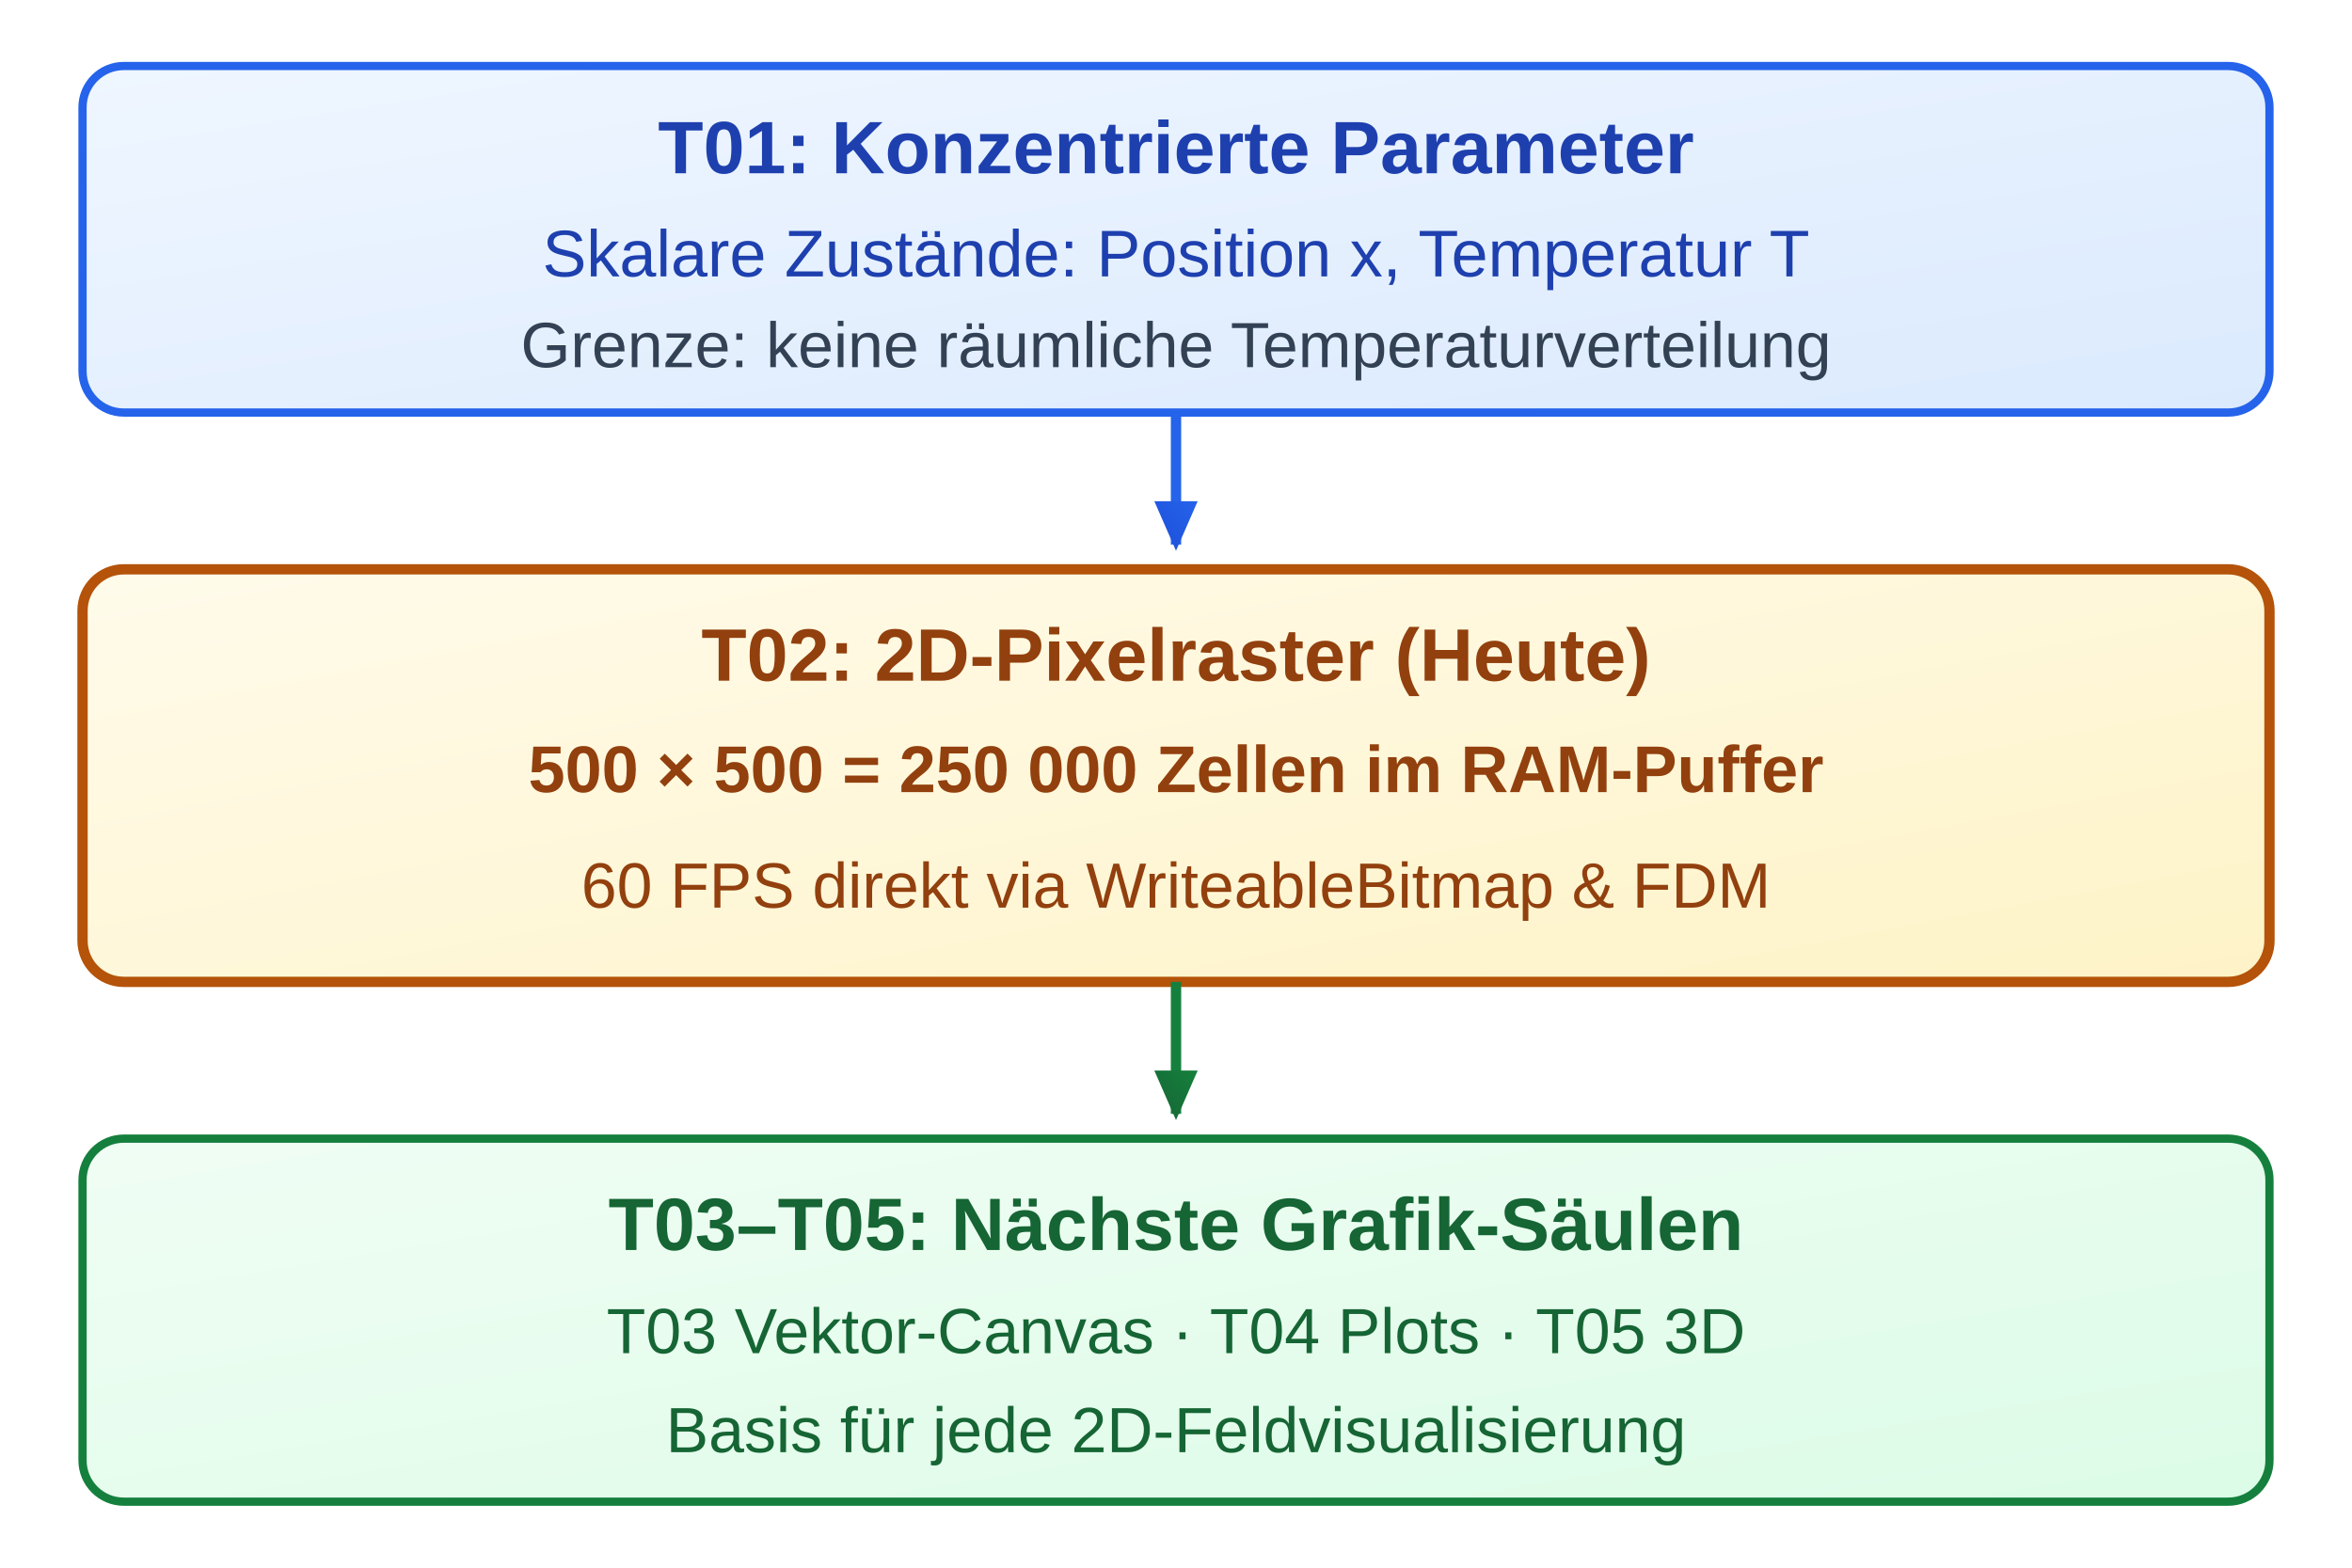
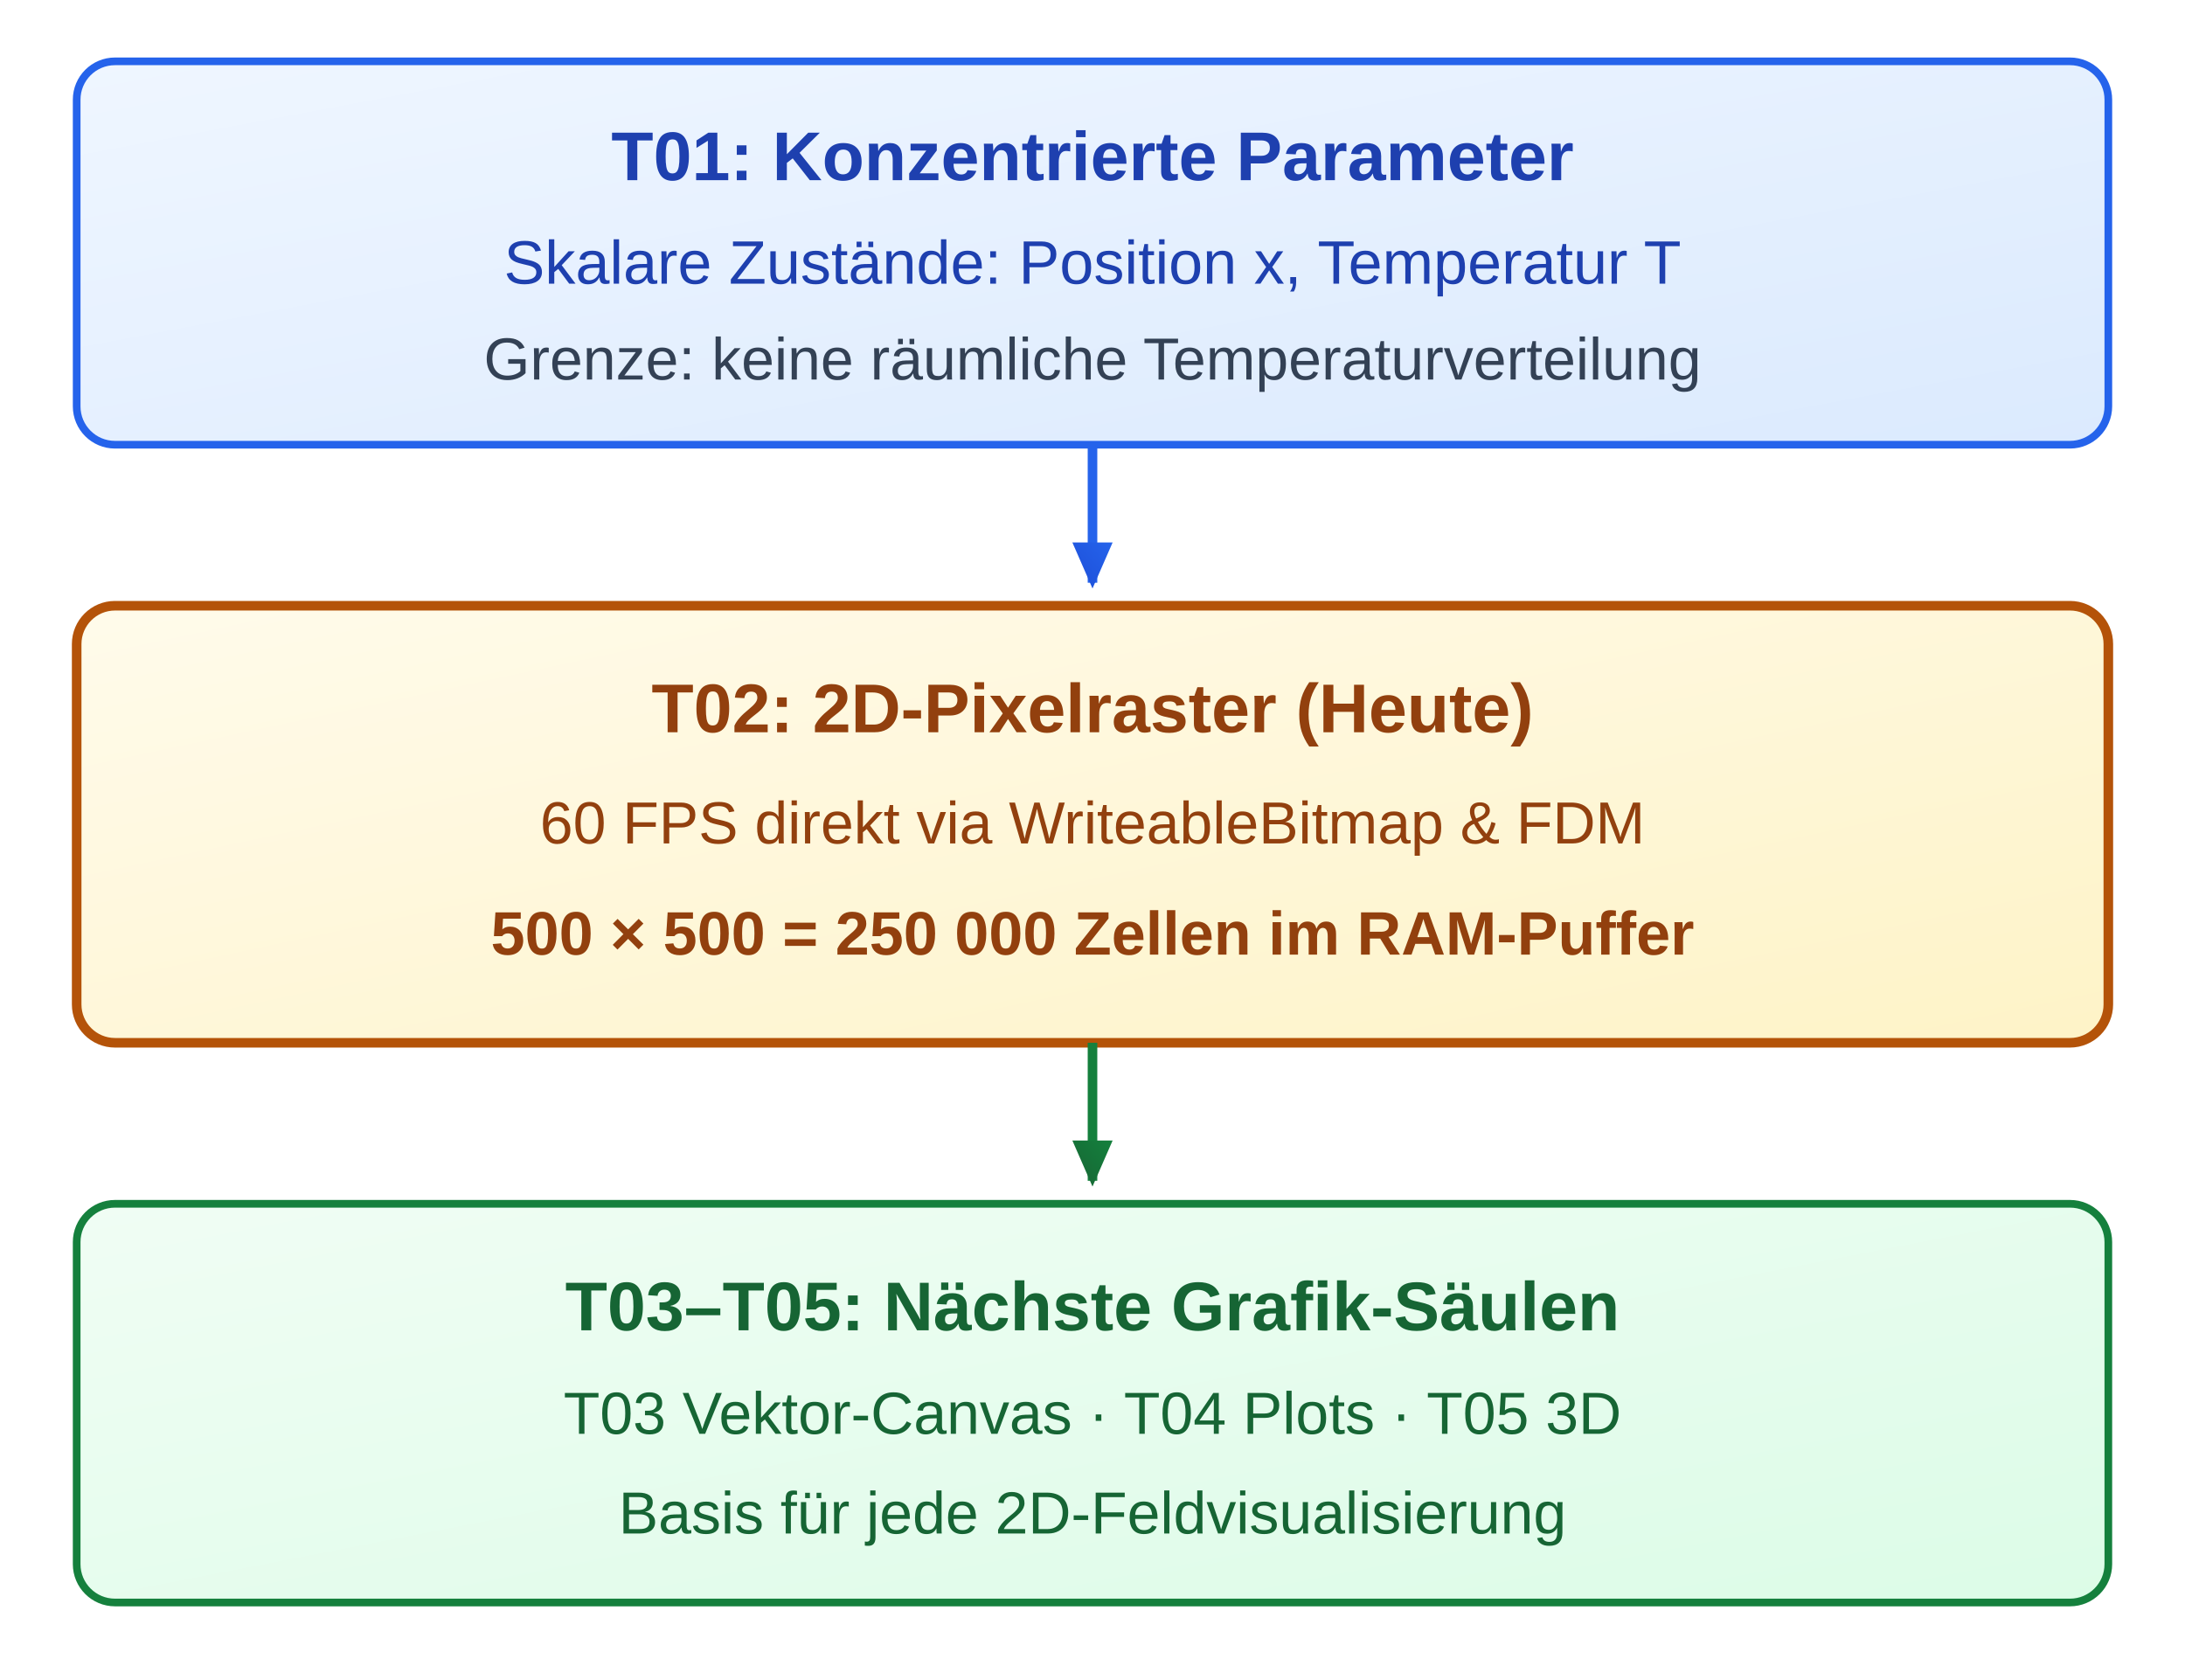
- <svg xmlns="http://www.w3.org/2000/svg" viewBox="-45 0 570 380" width="570" height="380">
+ <svg xmlns="http://www.w3.org/2000/svg" viewBox="-45 0 570 438" width="570" height="438">
  <defs>
    <linearGradient id="grad-sem-primary" x1="0%" y1="0%" x2="100%" y2="100%">
      <stop offset="0%" stop-color="#eff6ff" />
      <stop offset="100%" stop-color="#dbeafe" />
    </linearGradient>
    <linearGradient id="grad-sem-primary-fill" x1="0%" y1="0%" x2="100%" y2="100%">
      <stop offset="0%" stop-color="#2563eb" />
      <stop offset="100%" stop-color="#1d4ed8" />
    </linearGradient>
    <linearGradient id="grad-sem-success" x1="0%" y1="0%" x2="100%" y2="100%">
      <stop offset="0%" stop-color="#f0fdf4" />
      <stop offset="100%" stop-color="#dcfce7" />
    </linearGradient>
    <linearGradient id="grad-sem-success-fill" x1="0%" y1="0%" x2="100%" y2="100%">
      <stop offset="0%" stop-color="#15803d" />
      <stop offset="100%" stop-color="#166534" />
    </linearGradient>
    <linearGradient id="grad-sem-warning" x1="0%" y1="0%" x2="100%" y2="100%">
      <stop offset="0%" stop-color="#fffbeb" />
      <stop offset="100%" stop-color="#fef3c7" />
    </linearGradient>
    <linearGradient id="grad-sem-warning-fill" x1="0%" y1="0%" x2="100%" y2="100%">
      <stop offset="0%" stop-color="#b45309" />
      <stop offset="100%" stop-color="#92400e" />
    </linearGradient>
    <linearGradient id="grad-sem-muted" x1="0%" y1="0%" x2="100%" y2="100%">
      <stop offset="0%" stop-color="#f8fafc" />
      <stop offset="100%" stop-color="#e2e8f0" />
    </linearGradient>
    <linearGradient id="grad-sem-muted-fill" x1="0%" y1="0%" x2="100%" y2="100%">
      <stop offset="0%" stop-color="#475569" />
      <stop offset="100%" stop-color="#334155" />
    </linearGradient>
    <marker id="arrB" viewBox="0 0 10 10" refX="7" refY="5" markerWidth="6" markerHeight="6" orient="auto">
      <path class="sem-primary-fill" d="M 0 1.5 L 8 5 L 0 8.5 z" />
    </marker>
    <marker id="arrG" viewBox="0 0 10 10" refX="7" refY="5" markerWidth="6" markerHeight="6" orient="auto">
      <path class="sem-success-fill" d="M 0 1.5 L 8 5 L 0 8.5 z" />
    </marker>
    <style>
      
/* @svg-palette:start */
      .sem-primary { fill: url(#grad-sem-primary); stroke: #2563eb; }
      .sem-primary-bg { fill: url(#grad-sem-primary); stroke: none; }
      .sem-primary-stroke { stroke: #2563eb; }
      .sem-primary-fill { fill: url(#grad-sem-primary-fill); }
      .sem-primary-text { fill: #1e40af; }
      .sem-success { fill: url(#grad-sem-success); stroke: #15803d; }
      .sem-success-bg { fill: url(#grad-sem-success); stroke: none; }
      .sem-success-stroke { stroke: #15803d; }
      .sem-success-fill { fill: url(#grad-sem-success-fill); }
      .sem-success-text { fill: #166534; }
      .sem-warning { fill: url(#grad-sem-warning); stroke: #b45309; }
      .sem-warning-bg { fill: url(#grad-sem-warning); stroke: none; }
      .sem-warning-stroke { stroke: #b45309; }
      .sem-warning-fill { fill: url(#grad-sem-warning-fill); }
      .sem-warning-text { fill: #92400e; }
      .sem-muted { fill: url(#grad-sem-muted); stroke: #94a3b8; }
      .sem-muted-bg { fill: url(#grad-sem-muted); stroke: none; }
      .sem-muted-stroke { stroke: #94a3b8; }
      .sem-muted-fill { fill: url(#grad-sem-muted-fill); }
      .sem-muted-text { fill: #334155; }
      /* @svg-palette:end */
text { font-family: 'Segoe UI', Arial, Helvetica, sans-serif; }
    </style>
  </defs>
-   <rect x="-45" y="0" width="570" height="380" fill="none" />
-   <rect class="sem-primary" x="-25" y="16" width="530" height="84" rx="10" stroke-width="2" />
-   <text class="sem-primary-text" x="240" y="42" font-size="18" font-weight="bold" text-anchor="middle">T01: Konzentrierte Parameter</text>
-   <text class="sem-primary-text" x="240" y="67" font-size="16" text-anchor="middle">Skalare Zustände: Position x, Temperatur T</text>
-   <text class="sem-muted-text" x="240" y="89" font-size="15.5" text-anchor="middle">Grenze: keine räumliche Temperaturverteilung</text>
-   <line class="sem-primary-stroke" x1="240" y1="100" x2="240" y2="132" stroke-width="2.5" marker-end="url(#arrB)" />
-   <rect class="sem-warning" x="-25" y="138" width="530" height="100" rx="10" stroke-width="2.5" />
-   <text class="sem-warning-text" x="240" y="165" font-size="18" font-weight="bold" text-anchor="middle">T02: 2D-Pixelraster (Heute)</text>
-   <text class="sem-warning-text" x="240" y="192" font-size="16" font-weight="bold" text-anchor="middle">500 × 500 = 250 000 Zellen im RAM-Puffer</text>
+   <rect x="-45" y="0" width="570" height="438" fill="none" />
+   <rect class="sem-primary" x="-25" y="16" width="530" height="100" rx="10" stroke-width="2" />
+   <text class="sem-primary-text" x="240" y="47" font-size="18" font-weight="bold" text-anchor="middle">T01: Konzentrierte Parameter</text>
+   <text class="sem-primary-text" x="240" y="74" font-size="16" text-anchor="middle">Skalare Zustände: Position x, Temperatur T</text>
+   <text class="sem-muted-text" x="240" y="99" font-size="15.5" text-anchor="middle">Grenze: keine räumliche Temperaturverteilung</text>
+   <line class="sem-primary-stroke" x1="240" y1="116" x2="240" y2="152" stroke-width="2.5" marker-end="url(#arrB)" />
+   <rect class="sem-warning" x="-25" y="158" width="530" height="114" rx="10" stroke-width="2.5" />
+   <text class="sem-warning-text" x="240" y="191" font-size="18" font-weight="bold" text-anchor="middle">T02: 2D-Pixelraster (Heute)</text>
+   <text class="sem-warning-text" x="240" y="249" font-size="16" font-weight="bold" text-anchor="middle">500 × 500 = 250 000 Zellen im RAM-Puffer</text>
  <text class="sem-warning-text" x="240" y="220" font-size="15.5" text-anchor="middle">60 FPS direkt via WriteableBitmap &amp; FDM</text>
-   <line class="sem-success-stroke" x1="240" y1="238" x2="240" y2="270" stroke-width="2.5" marker-end="url(#arrG)" />
-   <rect class="sem-success" x="-25" y="276" width="530" height="88" rx="10" stroke-width="2" />
-   <text class="sem-success-text" x="240" y="303" font-size="18" font-weight="bold" text-anchor="middle">T03–T05: Nächste Grafik-Säulen</text>
-   <text class="sem-success-text" x="240" y="328" font-size="15.5" text-anchor="middle">T03 Vektor-Canvas · T04 Plots · T05 3D</text>
-   <text class="sem-success-text" x="240" y="352" font-size="15.5" text-anchor="middle">Basis für jede 2D-Feldvisualisierung</text>
+   <line class="sem-success-stroke" x1="240" y1="272" x2="240" y2="308" stroke-width="2.5" marker-end="url(#arrG)" />
+   <rect class="sem-success" x="-25" y="314" width="530" height="104" rx="10" stroke-width="2" />
+   <text class="sem-success-text" x="240" y="347" font-size="18" font-weight="bold" text-anchor="middle">T03–T05: Nächste Grafik-Säulen</text>
+   <text class="sem-success-text" x="240" y="374" font-size="15.5" text-anchor="middle">T03 Vektor-Canvas · T04 Plots · T05 3D</text>
+   <text class="sem-success-text" x="240" y="400" font-size="15.5" text-anchor="middle">Basis für jede 2D-Feldvisualisierung</text>
</svg>
